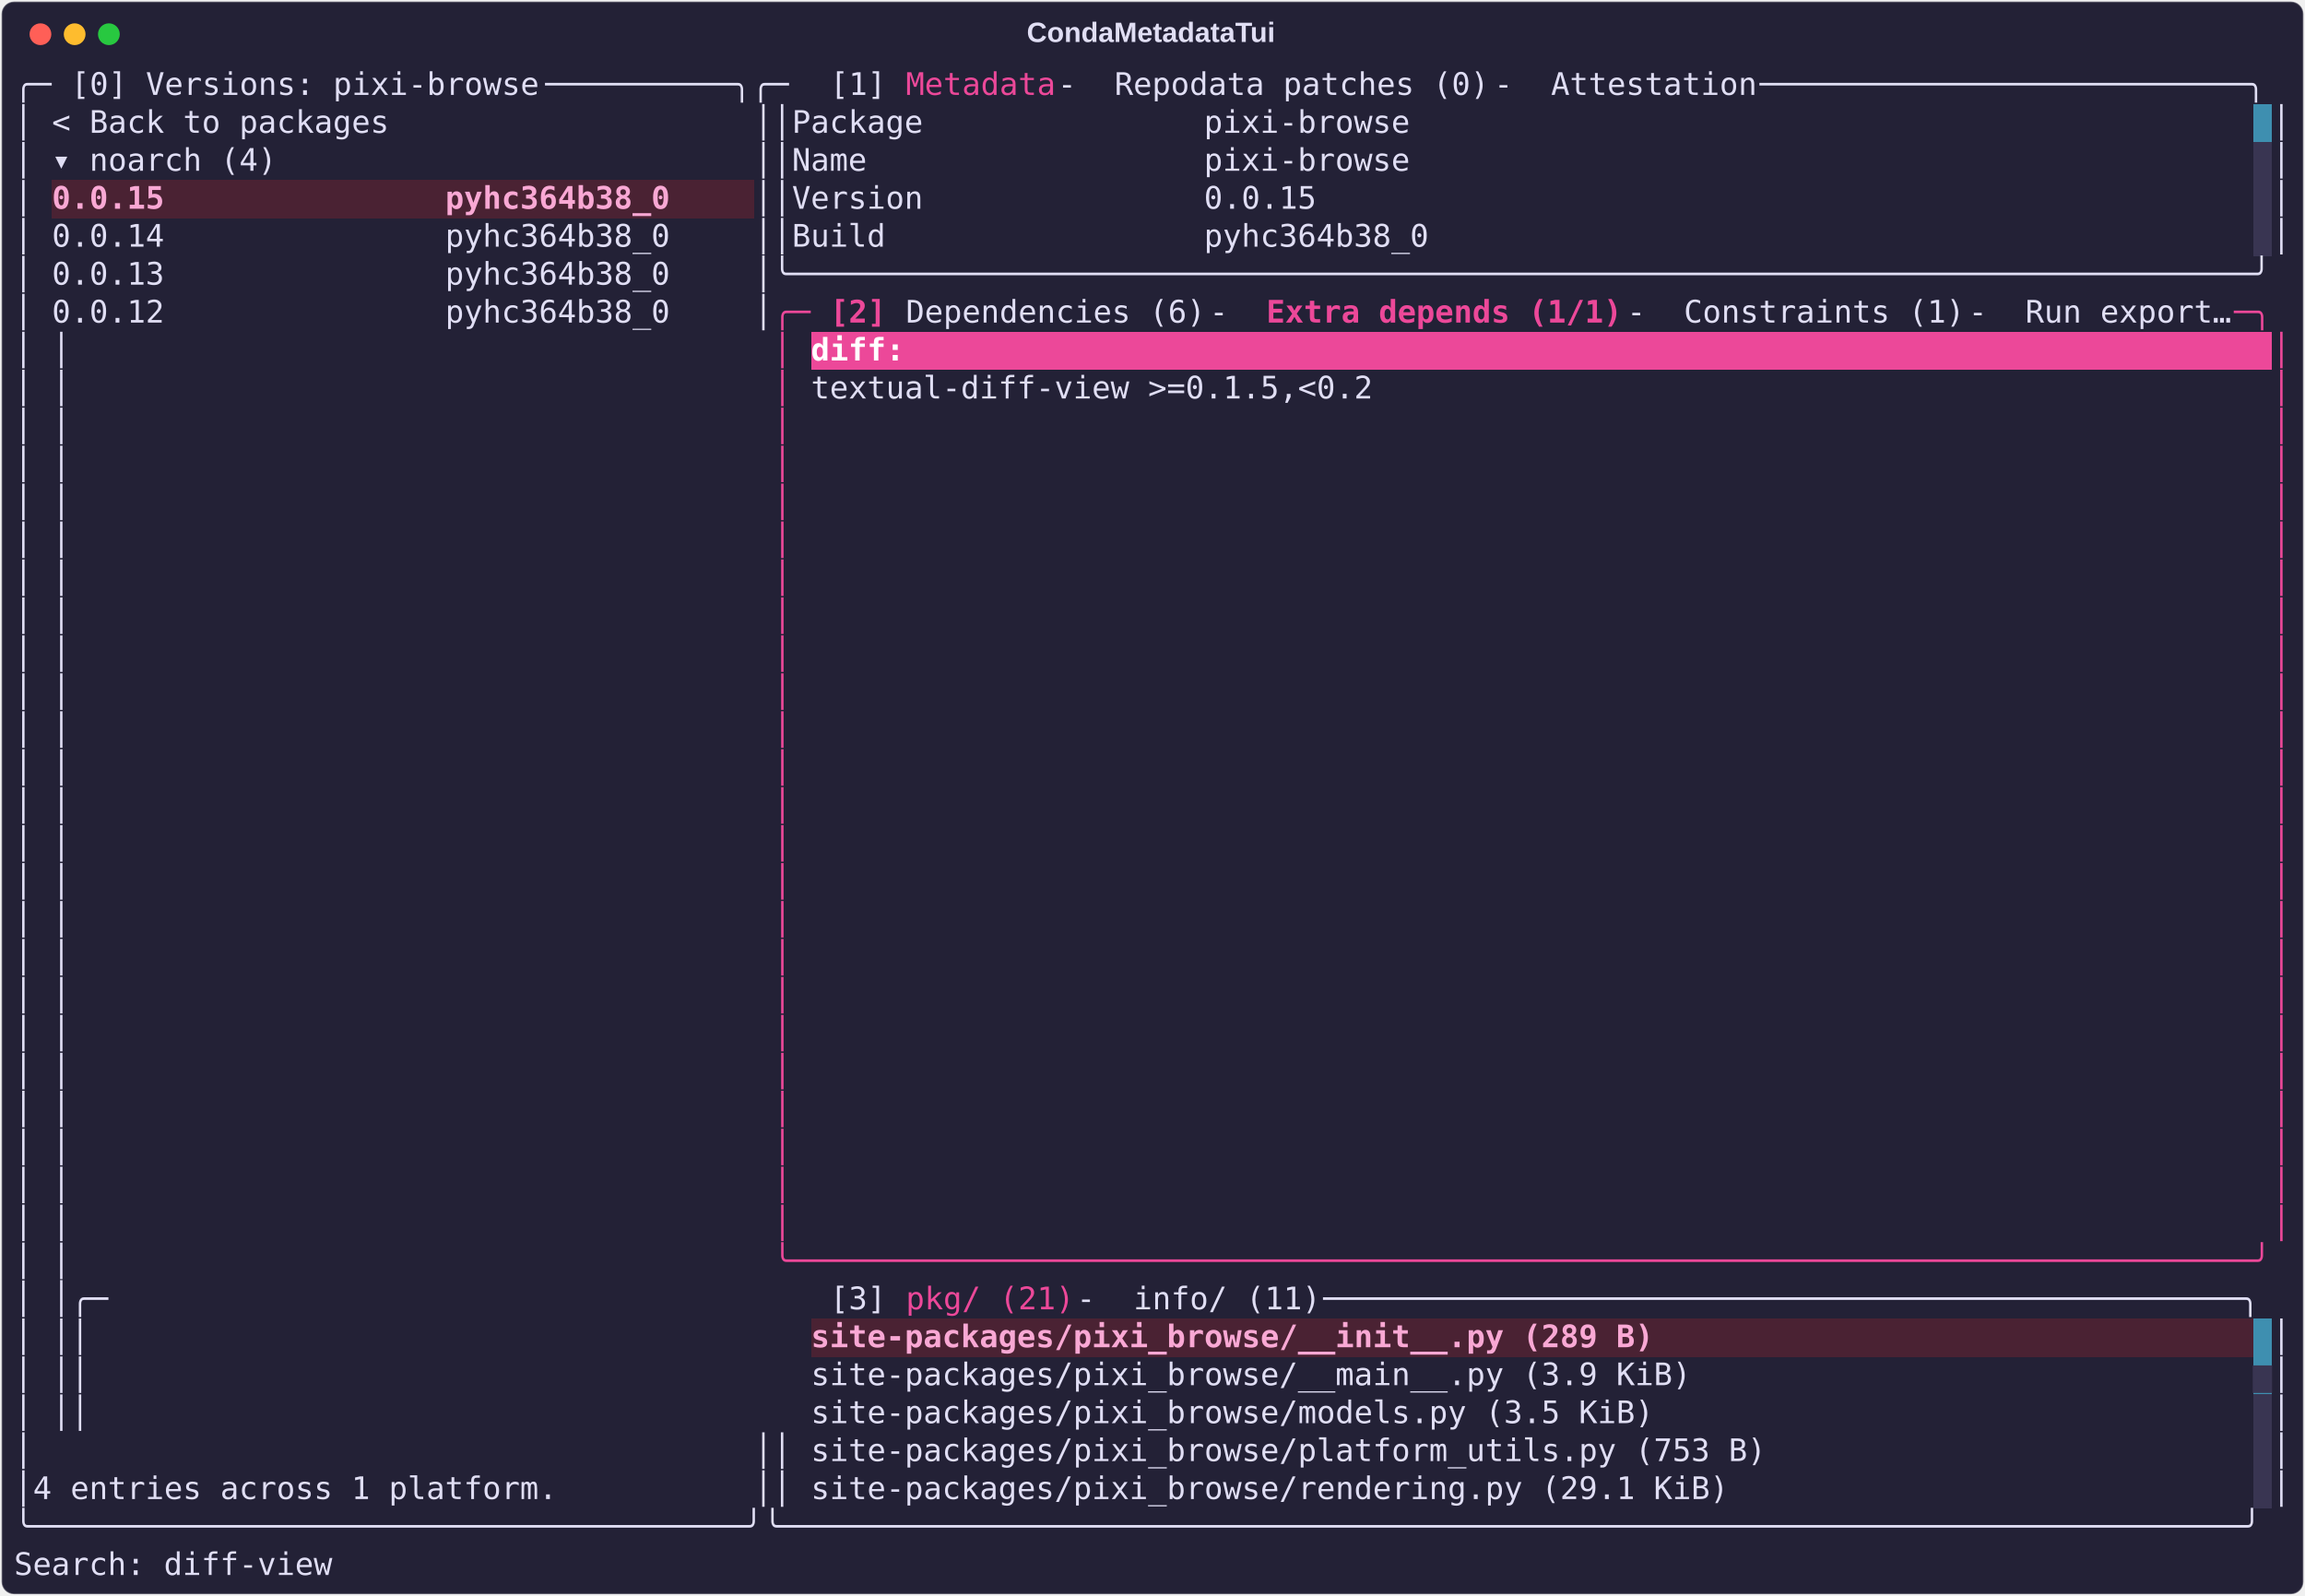
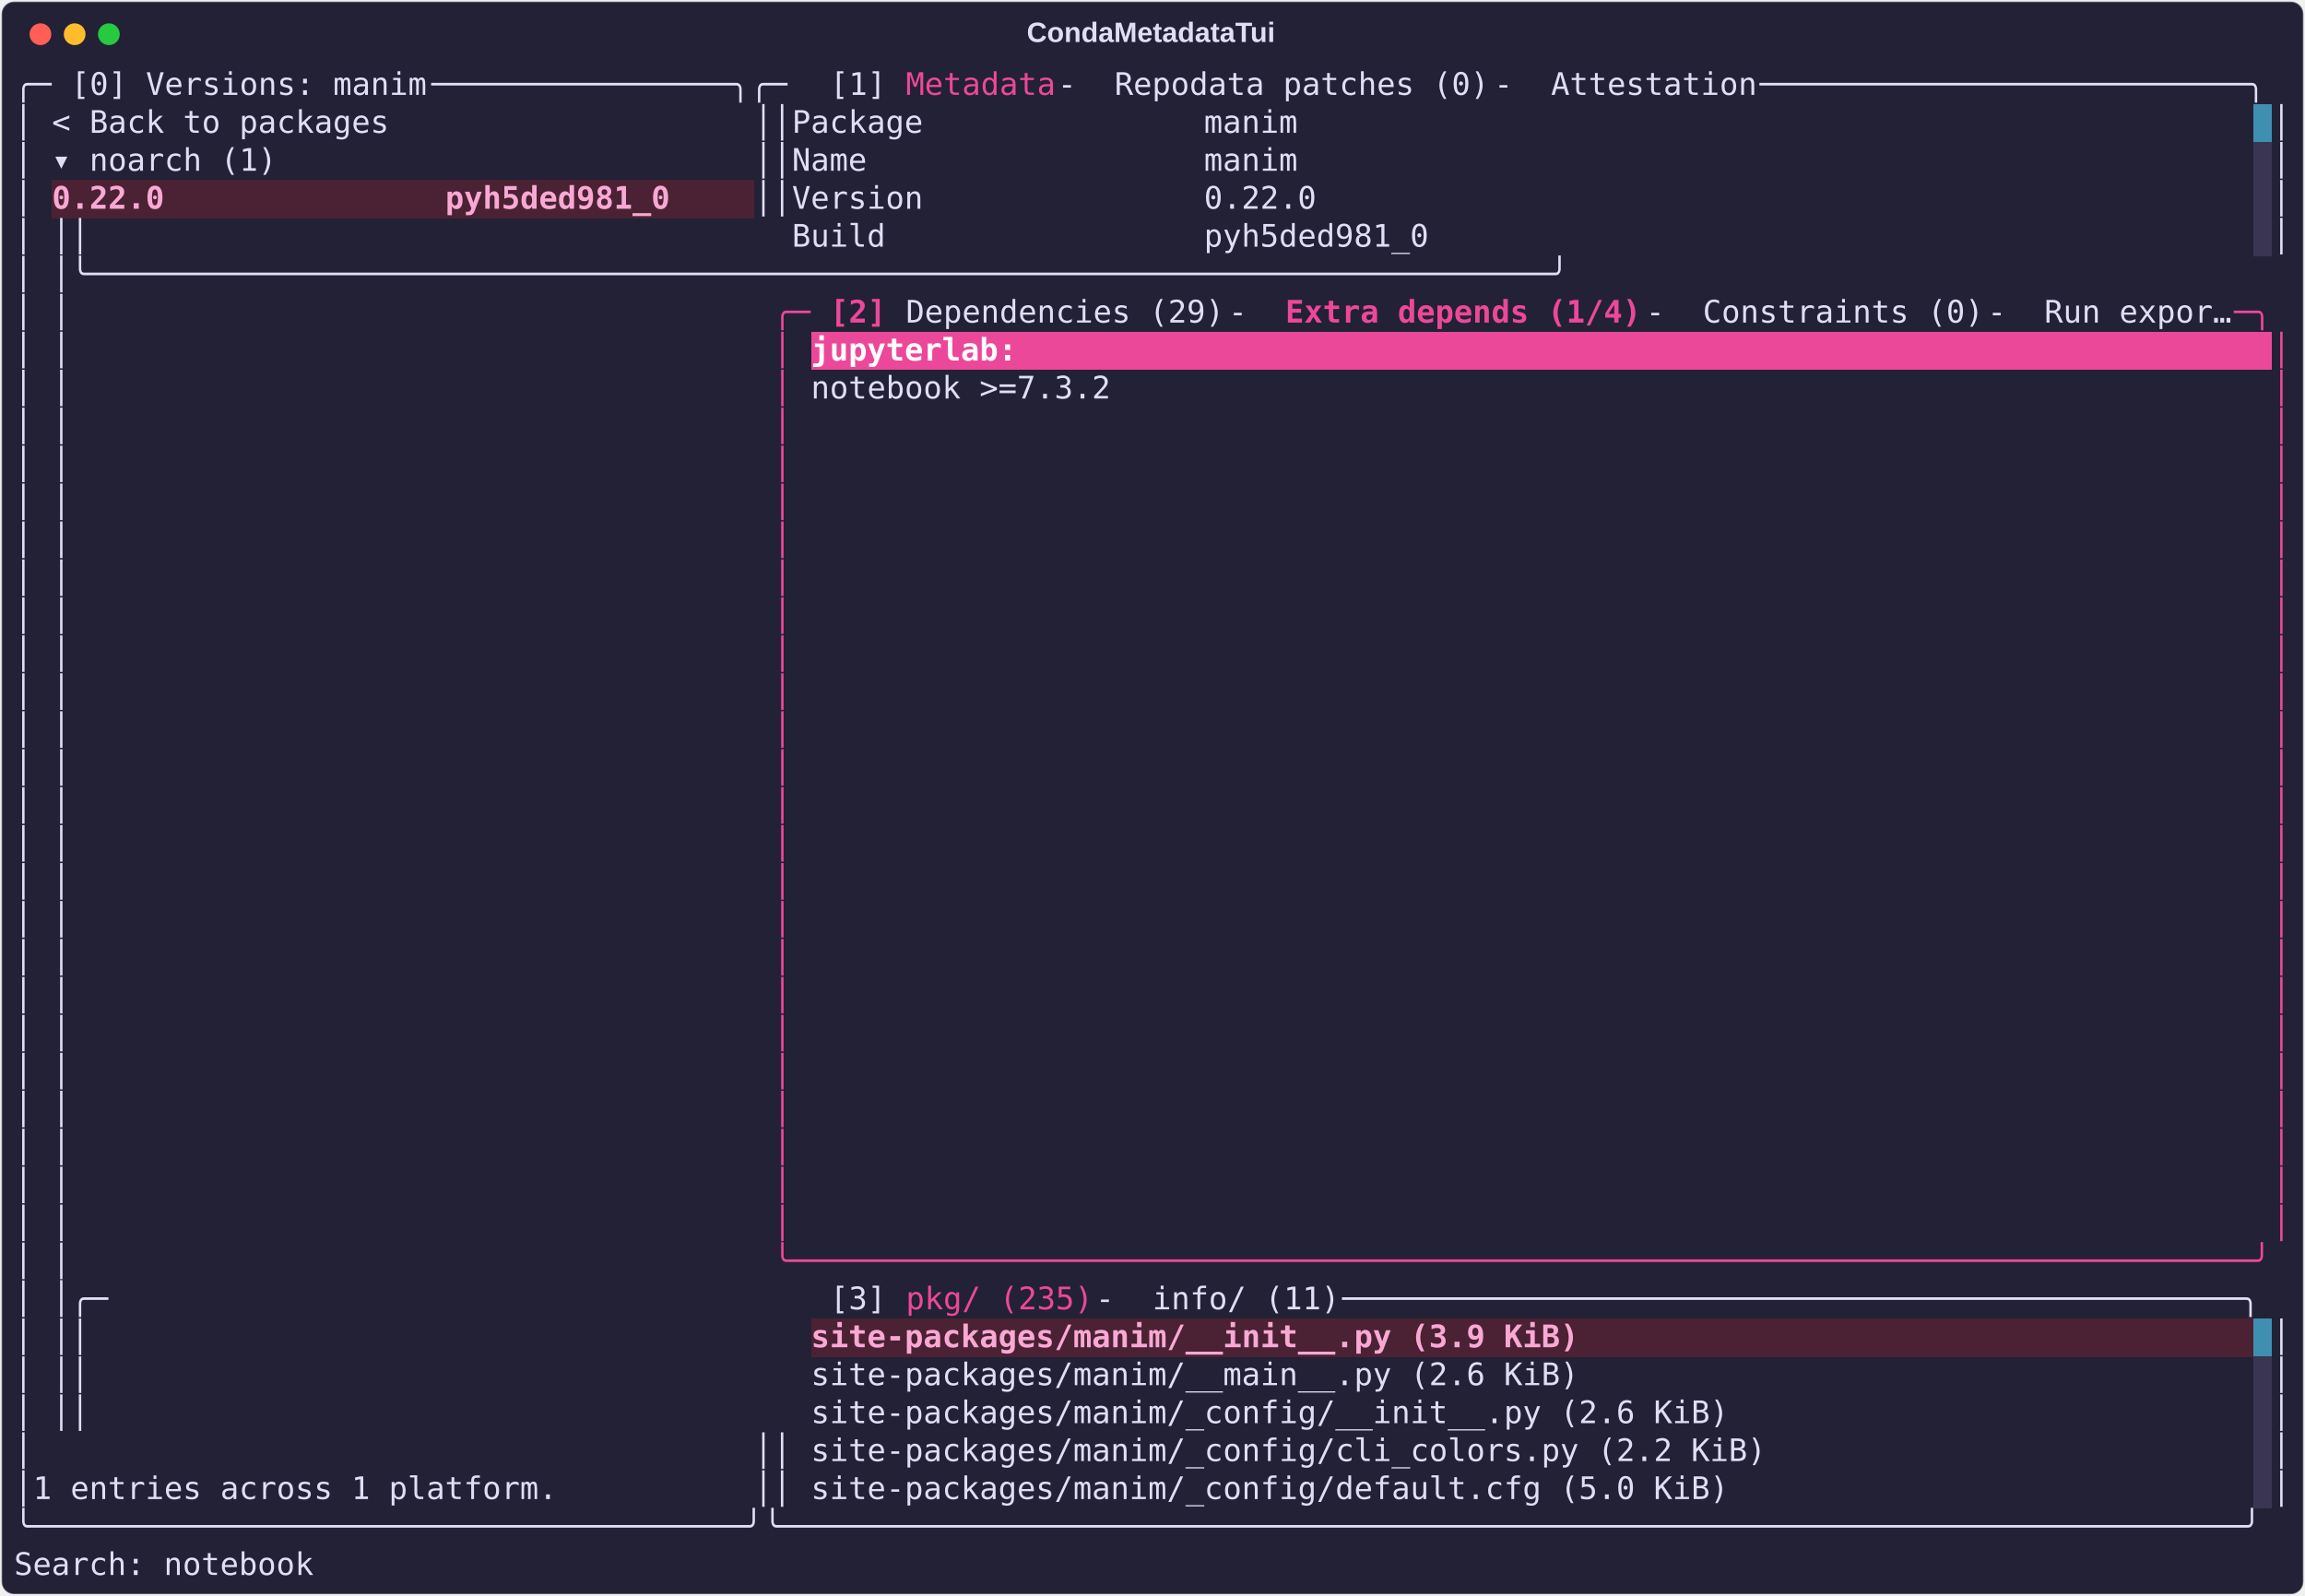
<svg xmlns="http://www.w3.org/2000/svg" class="rich-terminal" viewBox="0 0 1482 1026.0">
  <style>

    @font-face {
        font-family: "Fira Code";
        src: local("FiraCode-Regular"),
                url("https://cdnjs.cloudflare.com/ajax/libs/firacode/6.2.0/woff2/FiraCode-Regular.woff2") format("woff2"),
                url("https://cdnjs.cloudflare.com/ajax/libs/firacode/6.2.0/woff/FiraCode-Regular.woff") format("woff");
        font-style: normal;
        font-weight: 400;
    }
    @font-face {
        font-family: "Fira Code";
        src: local("FiraCode-Bold"),
                url("https://cdnjs.cloudflare.com/ajax/libs/firacode/6.2.0/woff2/FiraCode-Bold.woff2") format("woff2"),
                url("https://cdnjs.cloudflare.com/ajax/libs/firacode/6.2.0/woff/FiraCode-Bold.woff") format("woff");
        font-style: bold;
        font-weight: 700;
    }

    .terminal-matrix {
        font-family: Fira Code, monospace;
        font-size: 20px;
        line-height: 24.4px;
        font-variant-east-asian: full-width;
    }

    .terminal-title {
        font-size: 18px;
        font-weight: bold;
        font-family: arial;
    }

    .terminal-r1 { fill: #e0def4 }
.terminal-r2 { fill: #ec4899 }
.terminal-r3 { fill: #232136 }
.terminal-r4 { fill: #f9a8d4;font-weight: bold }
.terminal-r5 { fill: #ec4899;font-weight: bold }
.terminal-r6 { fill: #ffffff;font-weight: bold }
- .terminal-r7 { fill: #393552 }
    </style>
  <defs>
    <clipPath id="terminal-clip-terminal">
      <rect x="0" y="0" width="1463.0" height="975.0" />
    </clipPath>
    <clipPath id="terminal-line-0">
      <rect x="0" y="1.5" width="1464" height="24.65" />
    </clipPath>
    <clipPath id="terminal-line-1">
      <rect x="0" y="25.9" width="1464" height="24.65" />
    </clipPath>
    <clipPath id="terminal-line-2">
      <rect x="0" y="50.3" width="1464" height="24.65" />
    </clipPath>
    <clipPath id="terminal-line-3">
      <rect x="0" y="74.7" width="1464" height="24.65" />
    </clipPath>
    <clipPath id="terminal-line-4">
      <rect x="0" y="99.1" width="1464" height="24.65" />
    </clipPath>
    <clipPath id="terminal-line-5">
      <rect x="0" y="123.5" width="1464" height="24.65" />
    </clipPath>
    <clipPath id="terminal-line-6">
      <rect x="0" y="147.9" width="1464" height="24.65" />
    </clipPath>
    <clipPath id="terminal-line-7">
      <rect x="0" y="172.3" width="1464" height="24.65" />
    </clipPath>
    <clipPath id="terminal-line-8">
      <rect x="0" y="196.7" width="1464" height="24.65" />
    </clipPath>
    <clipPath id="terminal-line-9">
      <rect x="0" y="221.1" width="1464" height="24.65" />
    </clipPath>
    <clipPath id="terminal-line-10">
      <rect x="0" y="245.5" width="1464" height="24.65" />
    </clipPath>
    <clipPath id="terminal-line-11">
      <rect x="0" y="269.9" width="1464" height="24.65" />
    </clipPath>
    <clipPath id="terminal-line-12">
      <rect x="0" y="294.3" width="1464" height="24.65" />
    </clipPath>
    <clipPath id="terminal-line-13">
      <rect x="0" y="318.7" width="1464" height="24.65" />
    </clipPath>
    <clipPath id="terminal-line-14">
      <rect x="0" y="343.1" width="1464" height="24.65" />
    </clipPath>
    <clipPath id="terminal-line-15">
      <rect x="0" y="367.5" width="1464" height="24.65" />
    </clipPath>
    <clipPath id="terminal-line-16">
      <rect x="0" y="391.9" width="1464" height="24.65" />
    </clipPath>
    <clipPath id="terminal-line-17">
      <rect x="0" y="416.3" width="1464" height="24.65" />
    </clipPath>
    <clipPath id="terminal-line-18">
      <rect x="0" y="440.7" width="1464" height="24.65" />
    </clipPath>
    <clipPath id="terminal-line-19">
      <rect x="0" y="465.1" width="1464" height="24.65" />
    </clipPath>
    <clipPath id="terminal-line-20">
      <rect x="0" y="489.5" width="1464" height="24.65" />
    </clipPath>
    <clipPath id="terminal-line-21">
      <rect x="0" y="513.9" width="1464" height="24.65" />
    </clipPath>
    <clipPath id="terminal-line-22">
      <rect x="0" y="538.3" width="1464" height="24.65" />
    </clipPath>
    <clipPath id="terminal-line-23">
      <rect x="0" y="562.7" width="1464" height="24.65" />
    </clipPath>
    <clipPath id="terminal-line-24">
      <rect x="0" y="587.1" width="1464" height="24.65" />
    </clipPath>
    <clipPath id="terminal-line-25">
      <rect x="0" y="611.5" width="1464" height="24.65" />
    </clipPath>
    <clipPath id="terminal-line-26">
      <rect x="0" y="635.9" width="1464" height="24.65" />
    </clipPath>
    <clipPath id="terminal-line-27">
      <rect x="0" y="660.3" width="1464" height="24.65" />
    </clipPath>
    <clipPath id="terminal-line-28">
      <rect x="0" y="684.7" width="1464" height="24.65" />
    </clipPath>
    <clipPath id="terminal-line-29">
      <rect x="0" y="709.1" width="1464" height="24.65" />
    </clipPath>
    <clipPath id="terminal-line-30">
      <rect x="0" y="733.5" width="1464" height="24.65" />
    </clipPath>
    <clipPath id="terminal-line-31">
      <rect x="0" y="757.9" width="1464" height="24.65" />
    </clipPath>
    <clipPath id="terminal-line-32">
      <rect x="0" y="782.3" width="1464" height="24.65" />
    </clipPath>
    <clipPath id="terminal-line-33">
      <rect x="0" y="806.7" width="1464" height="24.65" />
    </clipPath>
    <clipPath id="terminal-line-34">
      <rect x="0" y="831.1" width="1464" height="24.65" />
    </clipPath>
    <clipPath id="terminal-line-35">
      <rect x="0" y="855.5" width="1464" height="24.65" />
    </clipPath>
    <clipPath id="terminal-line-36">
      <rect x="0" y="879.9" width="1464" height="24.65" />
    </clipPath>
    <clipPath id="terminal-line-37">
      <rect x="0" y="904.3" width="1464" height="24.65" />
    </clipPath>
    <clipPath id="terminal-line-38">
      <rect x="0" y="928.7" width="1464" height="24.65" />
    </clipPath>
  </defs>
  <rect fill="#232136" stroke="rgba(255,255,255,0.35)" stroke-width="1" x="1" y="1" width="1480" height="1024" rx="8" />
  <text class="terminal-title" fill="#e0def4" text-anchor="middle" x="740" y="27">CondaMetadataTui</text>
  <g transform="translate(26,22)">
    <circle cx="0" cy="0" r="7" fill="#ff5f57" />
    <circle cx="22" cy="0" r="7" fill="#febc2e" />
    <circle cx="44" cy="0" r="7" fill="#28c840" />
  </g>
  <g transform="translate(9, 41)" clip-path="url(#terminal-clip-terminal)">
    <rect fill="#3e8fb0" x="1439.6" y="25.9" width="12.2" height="24.65" shape-rendering="crispEdges" />
    <rect fill="#393552" x="1439.6" y="50.3" width="12.2" height="24.65" shape-rendering="crispEdges" />
    <rect fill="#4a2233" x="24.4" y="74.7" width="402.6" height="24.65" shape-rendering="crispEdges" />
    <rect fill="#4a2233" x="427" y="74.7" width="48.8" height="24.65" shape-rendering="crispEdges" />
    <rect fill="#393552" x="1439.6" y="74.7" width="12.2" height="24.65" shape-rendering="crispEdges" />
    <rect fill="#393552" x="1439.6" y="99.1" width="12.2" height="24.65" shape-rendering="crispEdges" />
-     <rect fill="#ec4899" x="512.4" y="172.3" width="61" height="24.65" shape-rendering="crispEdges" />
-     <rect fill="#ec4899" x="573.4" y="172.3" width="878.4" height="24.65" shape-rendering="crispEdges" />
-     <rect fill="#4a2233" x="512.4" y="806.7" width="549" height="24.65" shape-rendering="crispEdges" />
-     <rect fill="#4a2233" x="1061.4" y="806.7" width="378.2" height="24.65" shape-rendering="crispEdges" />
+     <rect fill="#ec4899" x="512.4" y="172.3" width="134.2" height="24.65" shape-rendering="crispEdges" />
+     <rect fill="#ec4899" x="646.6" y="172.3" width="805.2" height="24.65" shape-rendering="crispEdges" />
+     <rect fill="#4a2233" x="512.4" y="806.7" width="500.2" height="24.65" shape-rendering="crispEdges" />
+     <rect fill="#4a2233" x="1012.6" y="806.7" width="427" height="24.65" shape-rendering="crispEdges" />
    <rect fill="#3e8fb0" x="1439.6" y="806.7" width="12.2" height="24.65" shape-rendering="crispEdges" />
-     <rect fill="#3e8fb0" x="1439.6" y="831.1" width="12.2" height="24.65" shape-rendering="crispEdges" />
+     <rect fill="#393552" x="1439.6" y="831.1" width="12.2" height="24.65" shape-rendering="crispEdges" />
    <rect fill="#393552" x="1439.6" y="855.5" width="12.2" height="24.65" shape-rendering="crispEdges" />
    <rect fill="#393552" x="1439.6" y="879.9" width="12.2" height="24.65" shape-rendering="crispEdges" />
    <rect fill="#393552" x="1439.6" y="904.3" width="12.2" height="24.65" shape-rendering="crispEdges" />
    <g class="terminal-matrix">
      <text class="terminal-r1" x="0" y="20" textLength="36.6" clip-path="url(#terminal-line-0)">╭─ </text>
-       <text class="terminal-r1" x="36.6" y="20" textLength="305" clip-path="url(#terminal-line-0)">[0] Versions: pixi-browse</text>
-       <text class="terminal-r1" x="341.6" y="20" textLength="183" clip-path="url(#terminal-line-0)"> ──────────╮╭─ </text>
+       <text class="terminal-r1" x="36.6" y="20" textLength="231.8" clip-path="url(#terminal-line-0)">[0] Versions: manim</text>
+       <text class="terminal-r1" x="268.4" y="20" textLength="256.2" clip-path="url(#terminal-line-0)"> ────────────────╮╭─ </text>
      <text class="terminal-r1" x="524.6" y="20" textLength="48.8" clip-path="url(#terminal-line-0)">[1] </text>
      <text class="terminal-r2" x="573.4" y="20" textLength="97.6" clip-path="url(#terminal-line-0)">Metadata</text>
      <text class="terminal-r1" x="671" y="20" textLength="36.6" clip-path="url(#terminal-line-0)"> - </text>
      <text class="terminal-r1" x="707.6" y="20" textLength="244" clip-path="url(#terminal-line-0)">Repodata patches (0)</text>
      <text class="terminal-r1" x="951.6" y="20" textLength="36.6" clip-path="url(#terminal-line-0)"> - </text>
      <text class="terminal-r1" x="988.2" y="20" textLength="134.2" clip-path="url(#terminal-line-0)">Attestation</text>
      <text class="terminal-r1" x="1122.4" y="20" textLength="341.6" clip-path="url(#terminal-line-0)"> ──────────────────────────╮</text>
      <text class="terminal-r1" x="1464" y="20" textLength="12.2" clip-path="url(#terminal-line-0)">
</text>
      <text class="terminal-r1" x="0" y="44.4" textLength="12.2" clip-path="url(#terminal-line-1)">│</text>
      <text class="terminal-r1" x="24.4" y="44.4" textLength="219.6" clip-path="url(#terminal-line-1)">&lt; Back to packages</text>
      <text class="terminal-r1" x="475.8" y="44.4" textLength="24.4" clip-path="url(#terminal-line-1)">││</text>
-       <text class="terminal-r1" x="500.2" y="44.4" textLength="402.6" clip-path="url(#terminal-line-1)">Package               pixi-browse</text>
+       <text class="terminal-r1" x="500.2" y="44.4" textLength="329.4" clip-path="url(#terminal-line-1)">Package               manim</text>
      <text class="terminal-r1" x="1451.8" y="44.4" textLength="12.2" clip-path="url(#terminal-line-1)">│</text>
      <text class="terminal-r1" x="1464" y="44.4" textLength="12.2" clip-path="url(#terminal-line-1)">
</text>
      <text class="terminal-r1" x="0" y="68.8" textLength="12.2" clip-path="url(#terminal-line-2)">│</text>
-       <text class="terminal-r1" x="24.4" y="68.8" textLength="146.4" clip-path="url(#terminal-line-2)">▾ noarch (4)</text>
+       <text class="terminal-r1" x="24.4" y="68.8" textLength="146.4" clip-path="url(#terminal-line-2)">▾ noarch (1)</text>
      <text class="terminal-r1" x="475.8" y="68.8" textLength="24.4" clip-path="url(#terminal-line-2)">││</text>
-       <text class="terminal-r1" x="500.2" y="68.8" textLength="402.6" clip-path="url(#terminal-line-2)">Name                  pixi-browse</text>
+       <text class="terminal-r1" x="500.2" y="68.8" textLength="329.4" clip-path="url(#terminal-line-2)">Name                  manim</text>
      <text class="terminal-r1" x="1451.8" y="68.8" textLength="12.2" clip-path="url(#terminal-line-2)">│</text>
      <text class="terminal-r1" x="1464" y="68.8" textLength="12.2" clip-path="url(#terminal-line-2)">
</text>
      <text class="terminal-r1" x="0" y="93.2" textLength="12.2" clip-path="url(#terminal-line-3)">│</text>
-       <text class="terminal-r4" x="24.4" y="93.2" textLength="402.6" clip-path="url(#terminal-line-3)">0.0.15               pyhc364b38_0</text>
+       <text class="terminal-r4" x="24.4" y="93.2" textLength="402.6" clip-path="url(#terminal-line-3)">0.22.0               pyh5ded981_0</text>
      <text class="terminal-r1" x="475.8" y="93.2" textLength="24.4" clip-path="url(#terminal-line-3)">││</text>
-       <text class="terminal-r1" x="500.2" y="93.2" textLength="341.6" clip-path="url(#terminal-line-3)">Version               0.0.15</text>
+       <text class="terminal-r1" x="500.2" y="93.2" textLength="341.6" clip-path="url(#terminal-line-3)">Version               0.22.0</text>
      <text class="terminal-r1" x="1451.8" y="93.2" textLength="12.2" clip-path="url(#terminal-line-3)">│</text>
      <text class="terminal-r1" x="1464" y="93.2" textLength="12.2" clip-path="url(#terminal-line-3)">
</text>
      <text class="terminal-r1" x="0" y="117.6" textLength="12.2" clip-path="url(#terminal-line-4)">│</text>
-       <text class="terminal-r1" x="24.4" y="117.6" textLength="402.6" clip-path="url(#terminal-line-4)">0.0.14               pyhc364b38_0</text>
-       <text class="terminal-r1" x="475.8" y="117.6" textLength="24.4" clip-path="url(#terminal-line-4)">││</text>
-       <text class="terminal-r1" x="500.2" y="117.6" textLength="414.8" clip-path="url(#terminal-line-4)">Build                 pyhc364b38_0</text>
+       <text class="terminal-r1" x="24.4" y="117.6" textLength="475.8" clip-path="url(#terminal-line-4)">                                     ││</text>
+       <text class="terminal-r1" x="500.2" y="117.6" textLength="414.8" clip-path="url(#terminal-line-4)">Build                 pyh5ded981_0</text>
      <text class="terminal-r1" x="1451.8" y="117.6" textLength="12.2" clip-path="url(#terminal-line-4)">│</text>
      <text class="terminal-r1" x="1464" y="117.6" textLength="12.2" clip-path="url(#terminal-line-4)">
</text>
      <text class="terminal-r1" x="0" y="142" textLength="12.2" clip-path="url(#terminal-line-5)">│</text>
-       <text class="terminal-r1" x="24.4" y="142" textLength="402.6" clip-path="url(#terminal-line-5)">0.0.13               pyhc364b38_0</text>
-       <text class="terminal-r1" x="475.8" y="142" textLength="988.2" clip-path="url(#terminal-line-5)">│╰──────────────────────────────────────────────────────────────────────────────╯</text>
+       <text class="terminal-r1" x="24.4" y="142" textLength="1439.6" clip-path="url(#terminal-line-5)">                                     │╰──────────────────────────────────────────────────────────────────────────────╯</text>
      <text class="terminal-r1" x="1464" y="142" textLength="12.2" clip-path="url(#terminal-line-5)">
</text>
      <text class="terminal-r1" x="0" y="166.4" textLength="12.2" clip-path="url(#terminal-line-6)">│</text>
-       <text class="terminal-r1" x="24.4" y="166.4" textLength="402.6" clip-path="url(#terminal-line-6)">0.0.12               pyhc364b38_0</text>
-       <text class="terminal-r1" x="475.8" y="166.4" textLength="12.2" clip-path="url(#terminal-line-6)">│</text>
+       <text class="terminal-r1" x="24.4" y="166.4" textLength="463.6" clip-path="url(#terminal-line-6)">                                     │</text>
      <text class="terminal-r2" x="488" y="166.4" textLength="36.6" clip-path="url(#terminal-line-6)">╭─ </text>
      <text class="terminal-r5" x="524.6" y="166.4" textLength="48.8" clip-path="url(#terminal-line-6)">[2] </text>
-       <text class="terminal-r1" x="573.4" y="166.4" textLength="195.2" clip-path="url(#terminal-line-6)">Dependencies (6)</text>
-       <text class="terminal-r1" x="768.6" y="166.4" textLength="36.6" clip-path="url(#terminal-line-6)"> - </text>
-       <text class="terminal-r5" x="805.2" y="166.4" textLength="231.8" clip-path="url(#terminal-line-6)">Extra depends (1/1)</text>
-       <text class="terminal-r1" x="1037" y="166.4" textLength="36.6" clip-path="url(#terminal-line-6)"> - </text>
-       <text class="terminal-r1" x="1073.6" y="166.4" textLength="183" clip-path="url(#terminal-line-6)">Constraints (1)</text>
-       <text class="terminal-r1" x="1256.6" y="166.4" textLength="36.6" clip-path="url(#terminal-line-6)"> - </text>
-       <text class="terminal-r1" x="1293.2" y="166.4" textLength="134.2" clip-path="url(#terminal-line-6)">Run export…</text>
+       <text class="terminal-r1" x="573.4" y="166.4" textLength="207.4" clip-path="url(#terminal-line-6)">Dependencies (29)</text>
+       <text class="terminal-r1" x="780.8" y="166.4" textLength="36.6" clip-path="url(#terminal-line-6)"> - </text>
+       <text class="terminal-r5" x="817.4" y="166.4" textLength="231.8" clip-path="url(#terminal-line-6)">Extra depends (1/4)</text>
+       <text class="terminal-r1" x="1049.2" y="166.4" textLength="36.6" clip-path="url(#terminal-line-6)"> - </text>
+       <text class="terminal-r1" x="1085.8" y="166.4" textLength="183" clip-path="url(#terminal-line-6)">Constraints (0)</text>
+       <text class="terminal-r1" x="1268.8" y="166.4" textLength="36.6" clip-path="url(#terminal-line-6)"> - </text>
+       <text class="terminal-r1" x="1305.4" y="166.4" textLength="122" clip-path="url(#terminal-line-6)">Run expor…</text>
      <text class="terminal-r2" x="1427.4" y="166.4" textLength="36.6" clip-path="url(#terminal-line-6)"> ─╮</text>
      <text class="terminal-r1" x="1464" y="166.4" textLength="12.2" clip-path="url(#terminal-line-6)">
</text>
      <text class="terminal-r1" x="0" y="190.8" textLength="12.2" clip-path="url(#terminal-line-7)">│</text>
      <text class="terminal-r1" x="24.4" y="190.8" textLength="463.6" clip-path="url(#terminal-line-7)">                                     │</text>
      <text class="terminal-r2" x="488" y="190.8" textLength="12.2" clip-path="url(#terminal-line-7)">│</text>
-       <text class="terminal-r6" x="512.4" y="190.8" textLength="61" clip-path="url(#terminal-line-7)">diff:</text>
+       <text class="terminal-r6" x="512.4" y="190.8" textLength="134.2" clip-path="url(#terminal-line-7)">jupyterlab:</text>
      <text class="terminal-r2" x="1451.8" y="190.8" textLength="12.2" clip-path="url(#terminal-line-7)">│</text>
      <text class="terminal-r1" x="1464" y="190.8" textLength="12.2" clip-path="url(#terminal-line-7)">
</text>
      <text class="terminal-r1" x="0" y="215.2" textLength="12.2" clip-path="url(#terminal-line-8)">│</text>
      <text class="terminal-r1" x="24.4" y="215.2" textLength="463.6" clip-path="url(#terminal-line-8)">                                     │</text>
      <text class="terminal-r2" x="488" y="215.2" textLength="12.2" clip-path="url(#terminal-line-8)">│</text>
-       <text class="terminal-r1" x="512.4" y="215.2" textLength="390.4" clip-path="url(#terminal-line-8)">  textual-diff-view &gt;=0.1.5,&lt;0.2</text>
+       <text class="terminal-r1" x="512.4" y="215.2" textLength="219.6" clip-path="url(#terminal-line-8)">  notebook &gt;=7.3.2</text>
      <text class="terminal-r2" x="1451.8" y="215.2" textLength="12.2" clip-path="url(#terminal-line-8)">│</text>
      <text class="terminal-r1" x="1464" y="215.2" textLength="12.2" clip-path="url(#terminal-line-8)">
</text>
      <text class="terminal-r1" x="0" y="239.6" textLength="12.2" clip-path="url(#terminal-line-9)">│</text>
      <text class="terminal-r1" x="24.4" y="239.6" textLength="463.6" clip-path="url(#terminal-line-9)">                                     │</text>
      <text class="terminal-r2" x="488" y="239.6" textLength="12.2" clip-path="url(#terminal-line-9)">│</text>
      <text class="terminal-r2" x="1451.8" y="239.6" textLength="12.2" clip-path="url(#terminal-line-9)">│</text>
      <text class="terminal-r1" x="1464" y="239.6" textLength="12.2" clip-path="url(#terminal-line-9)">
</text>
      <text class="terminal-r1" x="0" y="264" textLength="12.2" clip-path="url(#terminal-line-10)">│</text>
      <text class="terminal-r1" x="24.4" y="264" textLength="463.6" clip-path="url(#terminal-line-10)">                                     │</text>
      <text class="terminal-r2" x="488" y="264" textLength="12.2" clip-path="url(#terminal-line-10)">│</text>
      <text class="terminal-r2" x="1451.8" y="264" textLength="12.2" clip-path="url(#terminal-line-10)">│</text>
      <text class="terminal-r1" x="1464" y="264" textLength="12.2" clip-path="url(#terminal-line-10)">
</text>
      <text class="terminal-r1" x="0" y="288.4" textLength="12.2" clip-path="url(#terminal-line-11)">│</text>
      <text class="terminal-r1" x="24.4" y="288.4" textLength="463.6" clip-path="url(#terminal-line-11)">                                     │</text>
      <text class="terminal-r2" x="488" y="288.4" textLength="12.2" clip-path="url(#terminal-line-11)">│</text>
      <text class="terminal-r2" x="1451.8" y="288.4" textLength="12.2" clip-path="url(#terminal-line-11)">│</text>
      <text class="terminal-r1" x="1464" y="288.4" textLength="12.2" clip-path="url(#terminal-line-11)">
</text>
      <text class="terminal-r1" x="0" y="312.8" textLength="12.2" clip-path="url(#terminal-line-12)">│</text>
      <text class="terminal-r1" x="24.4" y="312.8" textLength="463.6" clip-path="url(#terminal-line-12)">                                     │</text>
      <text class="terminal-r2" x="488" y="312.8" textLength="12.2" clip-path="url(#terminal-line-12)">│</text>
      <text class="terminal-r2" x="1451.8" y="312.8" textLength="12.2" clip-path="url(#terminal-line-12)">│</text>
      <text class="terminal-r1" x="1464" y="312.8" textLength="12.2" clip-path="url(#terminal-line-12)">
</text>
      <text class="terminal-r1" x="0" y="337.2" textLength="12.2" clip-path="url(#terminal-line-13)">│</text>
      <text class="terminal-r1" x="24.4" y="337.2" textLength="463.6" clip-path="url(#terminal-line-13)">                                     │</text>
      <text class="terminal-r2" x="488" y="337.2" textLength="12.2" clip-path="url(#terminal-line-13)">│</text>
      <text class="terminal-r2" x="1451.8" y="337.2" textLength="12.2" clip-path="url(#terminal-line-13)">│</text>
      <text class="terminal-r1" x="1464" y="337.2" textLength="12.2" clip-path="url(#terminal-line-13)">
</text>
      <text class="terminal-r1" x="0" y="361.6" textLength="12.2" clip-path="url(#terminal-line-14)">│</text>
      <text class="terminal-r1" x="24.4" y="361.6" textLength="463.6" clip-path="url(#terminal-line-14)">                                     │</text>
      <text class="terminal-r2" x="488" y="361.6" textLength="12.2" clip-path="url(#terminal-line-14)">│</text>
      <text class="terminal-r2" x="1451.8" y="361.6" textLength="12.2" clip-path="url(#terminal-line-14)">│</text>
      <text class="terminal-r1" x="1464" y="361.6" textLength="12.2" clip-path="url(#terminal-line-14)">
</text>
      <text class="terminal-r1" x="0" y="386" textLength="12.2" clip-path="url(#terminal-line-15)">│</text>
      <text class="terminal-r1" x="24.4" y="386" textLength="463.6" clip-path="url(#terminal-line-15)">                                     │</text>
      <text class="terminal-r2" x="488" y="386" textLength="12.2" clip-path="url(#terminal-line-15)">│</text>
      <text class="terminal-r2" x="1451.8" y="386" textLength="12.2" clip-path="url(#terminal-line-15)">│</text>
      <text class="terminal-r1" x="1464" y="386" textLength="12.2" clip-path="url(#terminal-line-15)">
</text>
      <text class="terminal-r1" x="0" y="410.4" textLength="12.2" clip-path="url(#terminal-line-16)">│</text>
      <text class="terminal-r1" x="24.4" y="410.4" textLength="463.6" clip-path="url(#terminal-line-16)">                                     │</text>
      <text class="terminal-r2" x="488" y="410.4" textLength="12.2" clip-path="url(#terminal-line-16)">│</text>
      <text class="terminal-r2" x="1451.8" y="410.4" textLength="12.2" clip-path="url(#terminal-line-16)">│</text>
      <text class="terminal-r1" x="1464" y="410.4" textLength="12.2" clip-path="url(#terminal-line-16)">
</text>
      <text class="terminal-r1" x="0" y="434.8" textLength="12.2" clip-path="url(#terminal-line-17)">│</text>
      <text class="terminal-r1" x="24.4" y="434.8" textLength="463.6" clip-path="url(#terminal-line-17)">                                     │</text>
      <text class="terminal-r2" x="488" y="434.8" textLength="12.2" clip-path="url(#terminal-line-17)">│</text>
      <text class="terminal-r2" x="1451.8" y="434.8" textLength="12.2" clip-path="url(#terminal-line-17)">│</text>
      <text class="terminal-r1" x="1464" y="434.8" textLength="12.2" clip-path="url(#terminal-line-17)">
</text>
      <text class="terminal-r1" x="0" y="459.2" textLength="12.2" clip-path="url(#terminal-line-18)">│</text>
      <text class="terminal-r1" x="24.4" y="459.2" textLength="463.6" clip-path="url(#terminal-line-18)">                                     │</text>
      <text class="terminal-r2" x="488" y="459.2" textLength="12.2" clip-path="url(#terminal-line-18)">│</text>
      <text class="terminal-r2" x="1451.8" y="459.2" textLength="12.2" clip-path="url(#terminal-line-18)">│</text>
      <text class="terminal-r1" x="1464" y="459.2" textLength="12.2" clip-path="url(#terminal-line-18)">
</text>
      <text class="terminal-r1" x="0" y="483.6" textLength="12.2" clip-path="url(#terminal-line-19)">│</text>
      <text class="terminal-r1" x="24.4" y="483.6" textLength="463.6" clip-path="url(#terminal-line-19)">                                     │</text>
      <text class="terminal-r2" x="488" y="483.6" textLength="12.2" clip-path="url(#terminal-line-19)">│</text>
      <text class="terminal-r2" x="1451.8" y="483.6" textLength="12.2" clip-path="url(#terminal-line-19)">│</text>
      <text class="terminal-r1" x="1464" y="483.6" textLength="12.2" clip-path="url(#terminal-line-19)">
</text>
      <text class="terminal-r1" x="0" y="508" textLength="12.2" clip-path="url(#terminal-line-20)">│</text>
      <text class="terminal-r1" x="24.4" y="508" textLength="463.6" clip-path="url(#terminal-line-20)">                                     │</text>
      <text class="terminal-r2" x="488" y="508" textLength="12.2" clip-path="url(#terminal-line-20)">│</text>
      <text class="terminal-r2" x="1451.8" y="508" textLength="12.2" clip-path="url(#terminal-line-20)">│</text>
      <text class="terminal-r1" x="1464" y="508" textLength="12.2" clip-path="url(#terminal-line-20)">
</text>
      <text class="terminal-r1" x="0" y="532.4" textLength="12.2" clip-path="url(#terminal-line-21)">│</text>
      <text class="terminal-r1" x="24.4" y="532.4" textLength="463.6" clip-path="url(#terminal-line-21)">                                     │</text>
      <text class="terminal-r2" x="488" y="532.4" textLength="12.2" clip-path="url(#terminal-line-21)">│</text>
      <text class="terminal-r2" x="1451.8" y="532.4" textLength="12.2" clip-path="url(#terminal-line-21)">│</text>
      <text class="terminal-r1" x="1464" y="532.4" textLength="12.2" clip-path="url(#terminal-line-21)">
</text>
      <text class="terminal-r1" x="0" y="556.8" textLength="12.2" clip-path="url(#terminal-line-22)">│</text>
      <text class="terminal-r1" x="24.4" y="556.8" textLength="463.6" clip-path="url(#terminal-line-22)">                                     │</text>
      <text class="terminal-r2" x="488" y="556.8" textLength="12.2" clip-path="url(#terminal-line-22)">│</text>
      <text class="terminal-r2" x="1451.8" y="556.8" textLength="12.2" clip-path="url(#terminal-line-22)">│</text>
      <text class="terminal-r1" x="1464" y="556.8" textLength="12.2" clip-path="url(#terminal-line-22)">
</text>
      <text class="terminal-r1" x="0" y="581.2" textLength="12.2" clip-path="url(#terminal-line-23)">│</text>
      <text class="terminal-r1" x="24.4" y="581.2" textLength="463.6" clip-path="url(#terminal-line-23)">                                     │</text>
      <text class="terminal-r2" x="488" y="581.2" textLength="12.2" clip-path="url(#terminal-line-23)">│</text>
      <text class="terminal-r2" x="1451.8" y="581.2" textLength="12.2" clip-path="url(#terminal-line-23)">│</text>
      <text class="terminal-r1" x="1464" y="581.2" textLength="12.2" clip-path="url(#terminal-line-23)">
</text>
      <text class="terminal-r1" x="0" y="605.6" textLength="12.2" clip-path="url(#terminal-line-24)">│</text>
      <text class="terminal-r1" x="24.4" y="605.6" textLength="463.6" clip-path="url(#terminal-line-24)">                                     │</text>
      <text class="terminal-r2" x="488" y="605.6" textLength="12.2" clip-path="url(#terminal-line-24)">│</text>
      <text class="terminal-r2" x="1451.8" y="605.6" textLength="12.2" clip-path="url(#terminal-line-24)">│</text>
      <text class="terminal-r1" x="1464" y="605.6" textLength="12.2" clip-path="url(#terminal-line-24)">
</text>
      <text class="terminal-r1" x="0" y="630" textLength="12.2" clip-path="url(#terminal-line-25)">│</text>
      <text class="terminal-r1" x="24.4" y="630" textLength="463.6" clip-path="url(#terminal-line-25)">                                     │</text>
      <text class="terminal-r2" x="488" y="630" textLength="12.2" clip-path="url(#terminal-line-25)">│</text>
      <text class="terminal-r2" x="1451.8" y="630" textLength="12.2" clip-path="url(#terminal-line-25)">│</text>
      <text class="terminal-r1" x="1464" y="630" textLength="12.2" clip-path="url(#terminal-line-25)">
</text>
      <text class="terminal-r1" x="0" y="654.4" textLength="12.2" clip-path="url(#terminal-line-26)">│</text>
      <text class="terminal-r1" x="24.4" y="654.4" textLength="463.6" clip-path="url(#terminal-line-26)">                                     │</text>
      <text class="terminal-r2" x="488" y="654.4" textLength="12.2" clip-path="url(#terminal-line-26)">│</text>
      <text class="terminal-r2" x="1451.8" y="654.4" textLength="12.2" clip-path="url(#terminal-line-26)">│</text>
      <text class="terminal-r1" x="1464" y="654.4" textLength="12.2" clip-path="url(#terminal-line-26)">
</text>
      <text class="terminal-r1" x="0" y="678.8" textLength="12.2" clip-path="url(#terminal-line-27)">│</text>
      <text class="terminal-r1" x="24.4" y="678.8" textLength="463.6" clip-path="url(#terminal-line-27)">                                     │</text>
      <text class="terminal-r2" x="488" y="678.8" textLength="12.2" clip-path="url(#terminal-line-27)">│</text>
      <text class="terminal-r2" x="1451.8" y="678.8" textLength="12.2" clip-path="url(#terminal-line-27)">│</text>
      <text class="terminal-r1" x="1464" y="678.8" textLength="12.2" clip-path="url(#terminal-line-27)">
</text>
      <text class="terminal-r1" x="0" y="703.2" textLength="12.2" clip-path="url(#terminal-line-28)">│</text>
      <text class="terminal-r1" x="24.4" y="703.2" textLength="463.6" clip-path="url(#terminal-line-28)">                                     │</text>
      <text class="terminal-r2" x="488" y="703.2" textLength="12.2" clip-path="url(#terminal-line-28)">│</text>
      <text class="terminal-r2" x="1451.8" y="703.2" textLength="12.2" clip-path="url(#terminal-line-28)">│</text>
      <text class="terminal-r1" x="1464" y="703.2" textLength="12.2" clip-path="url(#terminal-line-28)">
</text>
      <text class="terminal-r1" x="0" y="727.6" textLength="12.2" clip-path="url(#terminal-line-29)">│</text>
      <text class="terminal-r1" x="24.4" y="727.6" textLength="463.6" clip-path="url(#terminal-line-29)">                                     │</text>
      <text class="terminal-r2" x="488" y="727.6" textLength="12.2" clip-path="url(#terminal-line-29)">│</text>
      <text class="terminal-r2" x="1451.8" y="727.6" textLength="12.2" clip-path="url(#terminal-line-29)">│</text>
      <text class="terminal-r1" x="1464" y="727.6" textLength="12.2" clip-path="url(#terminal-line-29)">
</text>
      <text class="terminal-r1" x="0" y="752" textLength="12.2" clip-path="url(#terminal-line-30)">│</text>
      <text class="terminal-r1" x="24.4" y="752" textLength="463.6" clip-path="url(#terminal-line-30)">                                     │</text>
      <text class="terminal-r2" x="488" y="752" textLength="12.2" clip-path="url(#terminal-line-30)">│</text>
      <text class="terminal-r2" x="1451.8" y="752" textLength="12.2" clip-path="url(#terminal-line-30)">│</text>
      <text class="terminal-r1" x="1464" y="752" textLength="12.2" clip-path="url(#terminal-line-30)">
</text>
      <text class="terminal-r1" x="0" y="776.4" textLength="12.2" clip-path="url(#terminal-line-31)">│</text>
      <text class="terminal-r1" x="24.4" y="776.4" textLength="463.6" clip-path="url(#terminal-line-31)">                                     │</text>
      <text class="terminal-r2" x="488" y="776.4" textLength="976" clip-path="url(#terminal-line-31)">╰──────────────────────────────────────────────────────────────────────────────╯</text>
      <text class="terminal-r1" x="1464" y="776.4" textLength="12.2" clip-path="url(#terminal-line-31)">
</text>
      <text class="terminal-r1" x="0" y="800.8" textLength="12.2" clip-path="url(#terminal-line-32)">│</text>
      <text class="terminal-r1" x="24.4" y="800.8" textLength="500.2" clip-path="url(#terminal-line-32)">                                     │╭─ </text>
      <text class="terminal-r1" x="524.6" y="800.8" textLength="48.8" clip-path="url(#terminal-line-32)">[3] </text>
-       <text class="terminal-r2" x="573.4" y="800.8" textLength="109.8" clip-path="url(#terminal-line-32)">pkg/ (21)</text>
-       <text class="terminal-r1" x="683.2" y="800.8" textLength="36.6" clip-path="url(#terminal-line-32)"> - </text>
-       <text class="terminal-r1" x="719.8" y="800.8" textLength="122" clip-path="url(#terminal-line-32)">info/ (11)</text>
-       <text class="terminal-r1" x="841.8" y="800.8" textLength="622.2" clip-path="url(#terminal-line-32)"> ─────────────────────────────────────────────────╮</text>
+       <text class="terminal-r2" x="573.4" y="800.8" textLength="122" clip-path="url(#terminal-line-32)">pkg/ (235)</text>
+       <text class="terminal-r1" x="695.4" y="800.8" textLength="36.6" clip-path="url(#terminal-line-32)"> - </text>
+       <text class="terminal-r1" x="732" y="800.8" textLength="122" clip-path="url(#terminal-line-32)">info/ (11)</text>
+       <text class="terminal-r1" x="854" y="800.8" textLength="610" clip-path="url(#terminal-line-32)"> ────────────────────────────────────────────────╮</text>
      <text class="terminal-r1" x="1464" y="800.8" textLength="12.2" clip-path="url(#terminal-line-32)">
</text>
      <text class="terminal-r1" x="0" y="825.2" textLength="12.2" clip-path="url(#terminal-line-33)">│</text>
      <text class="terminal-r1" x="24.4" y="825.2" textLength="475.8" clip-path="url(#terminal-line-33)">                                     ││</text>
-       <text class="terminal-r4" x="512.4" y="825.2" textLength="549" clip-path="url(#terminal-line-33)">site-packages/pixi_browse/__init__.py (289 B)</text>
+       <text class="terminal-r4" x="512.4" y="825.2" textLength="500.2" clip-path="url(#terminal-line-33)">site-packages/manim/__init__.py (3.9 KiB)</text>
      <text class="terminal-r1" x="1451.8" y="825.2" textLength="12.2" clip-path="url(#terminal-line-33)">│</text>
      <text class="terminal-r1" x="1464" y="825.2" textLength="12.2" clip-path="url(#terminal-line-33)">
</text>
      <text class="terminal-r1" x="0" y="849.6" textLength="12.2" clip-path="url(#terminal-line-34)">│</text>
      <text class="terminal-r1" x="24.4" y="849.6" textLength="475.8" clip-path="url(#terminal-line-34)">                                     ││</text>
-       <text class="terminal-r1" x="512.4" y="849.6" textLength="573.4" clip-path="url(#terminal-line-34)">site-packages/pixi_browse/__main__.py (3.9 KiB)</text>
-       <text class="terminal-r7" x="1439.6" y="849.6" textLength="12.2" clip-path="url(#terminal-line-34)">▆</text>
+       <text class="terminal-r1" x="512.4" y="849.6" textLength="500.2" clip-path="url(#terminal-line-34)">site-packages/manim/__main__.py (2.6 KiB)</text>
      <text class="terminal-r1" x="1451.8" y="849.6" textLength="12.2" clip-path="url(#terminal-line-34)">│</text>
      <text class="terminal-r1" x="1464" y="849.6" textLength="12.2" clip-path="url(#terminal-line-34)">
</text>
      <text class="terminal-r1" x="0" y="874" textLength="12.2" clip-path="url(#terminal-line-35)">│</text>
      <text class="terminal-r1" x="24.4" y="874" textLength="475.8" clip-path="url(#terminal-line-35)">                                     ││</text>
-       <text class="terminal-r1" x="512.4" y="874" textLength="549" clip-path="url(#terminal-line-35)">site-packages/pixi_browse/models.py (3.5 KiB)</text>
+       <text class="terminal-r1" x="512.4" y="874" textLength="597.8" clip-path="url(#terminal-line-35)">site-packages/manim/_config/__init__.py (2.6 KiB)</text>
      <text class="terminal-r1" x="1451.8" y="874" textLength="12.2" clip-path="url(#terminal-line-35)">│</text>
      <text class="terminal-r1" x="1464" y="874" textLength="12.2" clip-path="url(#terminal-line-35)">
</text>
      <text class="terminal-r1" x="0" y="898.4" textLength="12.2" clip-path="url(#terminal-line-36)">│</text>
      <text class="terminal-r1" x="475.8" y="898.4" textLength="24.4" clip-path="url(#terminal-line-36)">││</text>
-       <text class="terminal-r1" x="512.4" y="898.4" textLength="622.2" clip-path="url(#terminal-line-36)">site-packages/pixi_browse/platform_utils.py (753 B)</text>
+       <text class="terminal-r1" x="512.4" y="898.4" textLength="622.2" clip-path="url(#terminal-line-36)">site-packages/manim/_config/cli_colors.py (2.2 KiB)</text>
      <text class="terminal-r1" x="1451.8" y="898.4" textLength="12.2" clip-path="url(#terminal-line-36)">│</text>
      <text class="terminal-r1" x="1464" y="898.4" textLength="12.2" clip-path="url(#terminal-line-36)">
</text>
      <text class="terminal-r1" x="0" y="922.8" textLength="12.2" clip-path="url(#terminal-line-37)">│</text>
-       <text class="terminal-r1" x="12.2" y="922.8" textLength="341.6" clip-path="url(#terminal-line-37)">4 entries across 1 platform.</text>
+       <text class="terminal-r1" x="12.2" y="922.8" textLength="341.6" clip-path="url(#terminal-line-37)">1 entries across 1 platform.</text>
      <text class="terminal-r1" x="475.8" y="922.8" textLength="24.4" clip-path="url(#terminal-line-37)">││</text>
-       <text class="terminal-r1" x="512.4" y="922.8" textLength="597.8" clip-path="url(#terminal-line-37)">site-packages/pixi_browse/rendering.py (29.1 KiB)</text>
+       <text class="terminal-r1" x="512.4" y="922.8" textLength="597.8" clip-path="url(#terminal-line-37)">site-packages/manim/_config/default.cfg (5.0 KiB)</text>
      <text class="terminal-r1" x="1451.8" y="922.8" textLength="12.2" clip-path="url(#terminal-line-37)">│</text>
      <text class="terminal-r1" x="1464" y="922.8" textLength="12.2" clip-path="url(#terminal-line-37)">
</text>
      <text class="terminal-r1" x="0" y="947.2" textLength="1464" clip-path="url(#terminal-line-38)">╰──────────────────────────────────────╯╰──────────────────────────────────────────────────────────────────────────────╯</text>
      <text class="terminal-r1" x="1464" y="947.2" textLength="12.2" clip-path="url(#terminal-line-38)">
</text>
-       <text class="terminal-r1" x="0" y="971.6" textLength="219.6" clip-path="url(#terminal-line-39)">Search: diff-view_</text>
+       <text class="terminal-r1" x="0" y="971.6" textLength="207.4" clip-path="url(#terminal-line-39)">Search: notebook_</text>
    </g>
  </g>
</svg>
